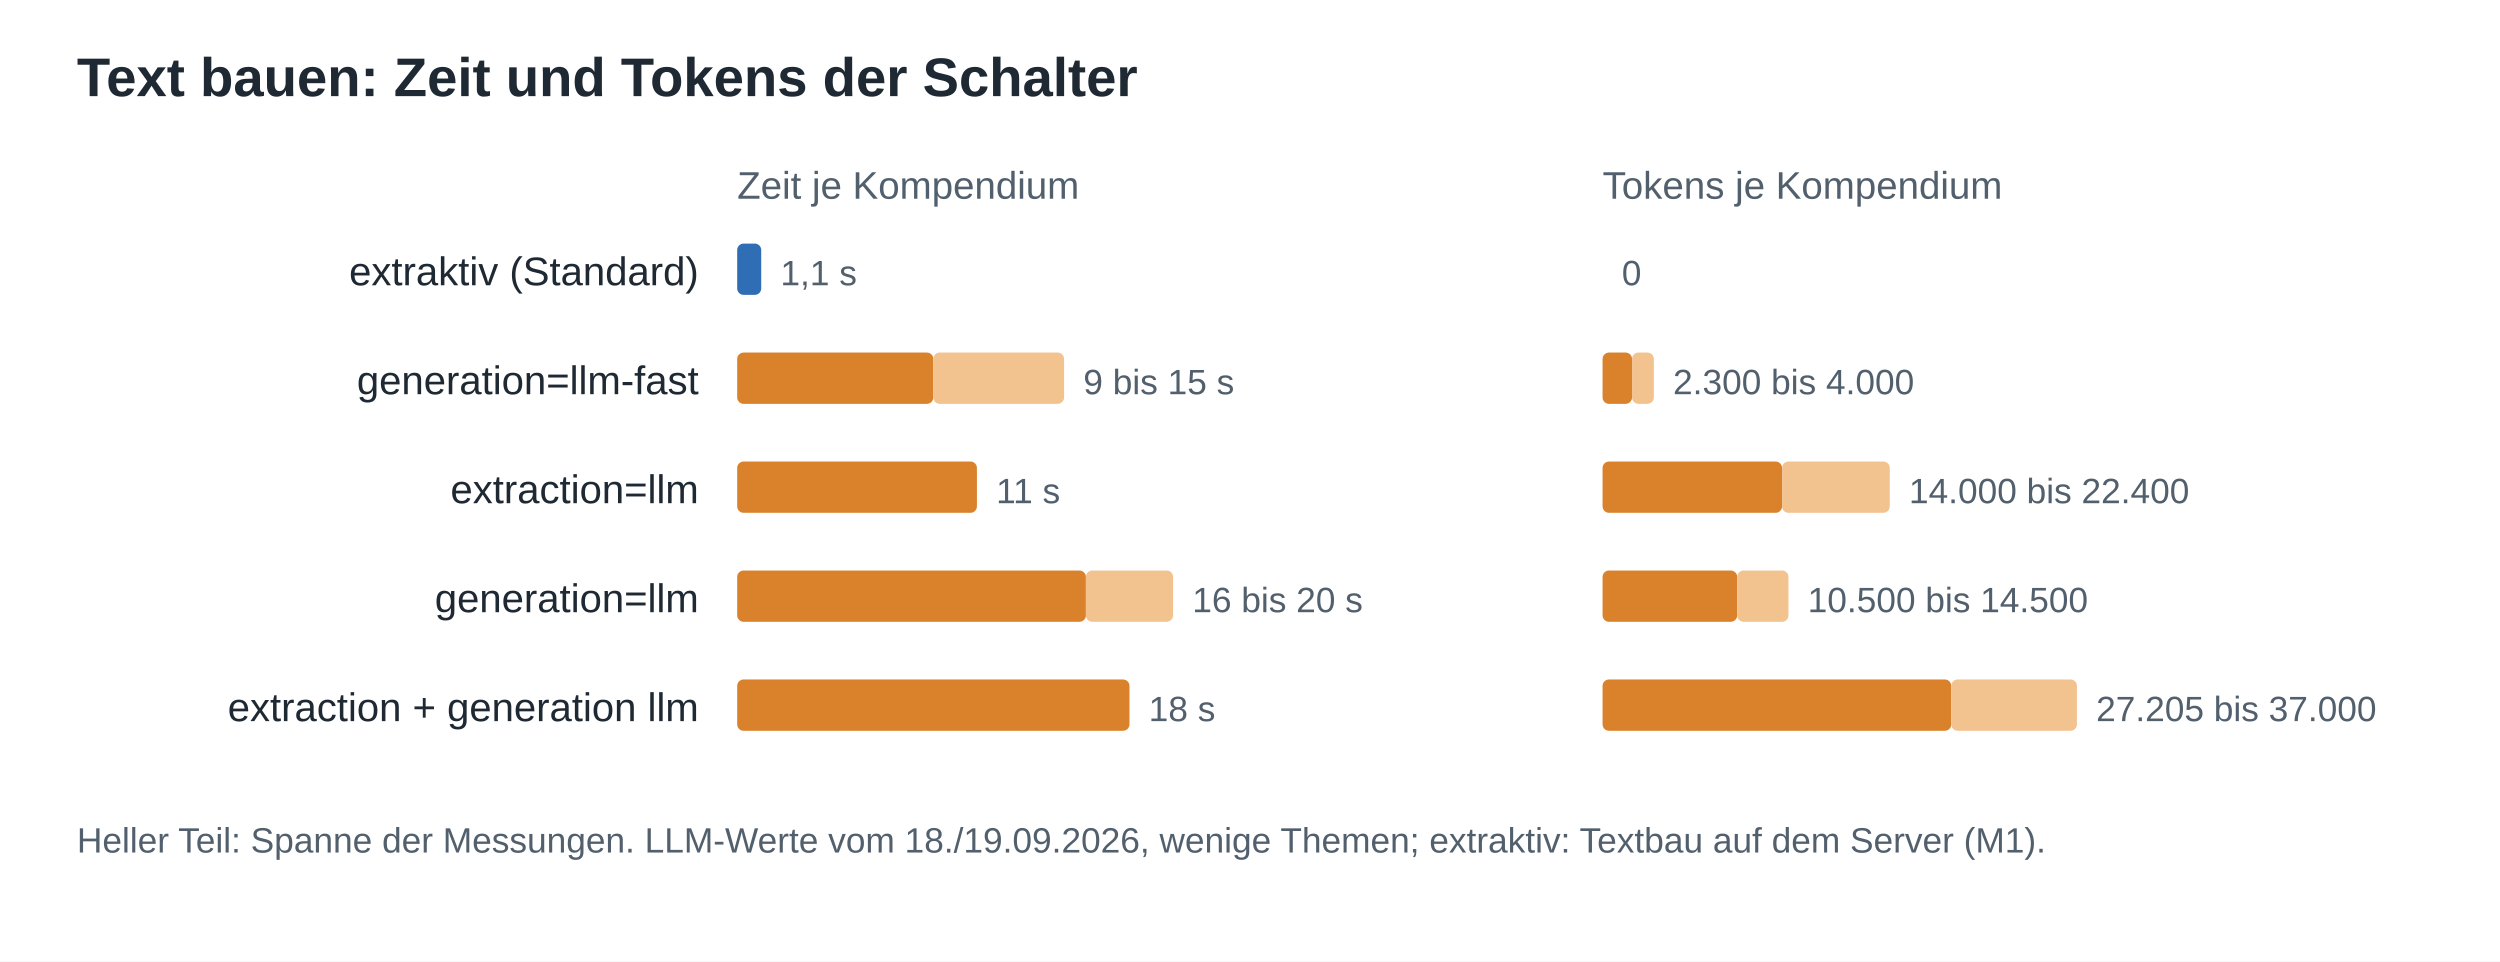
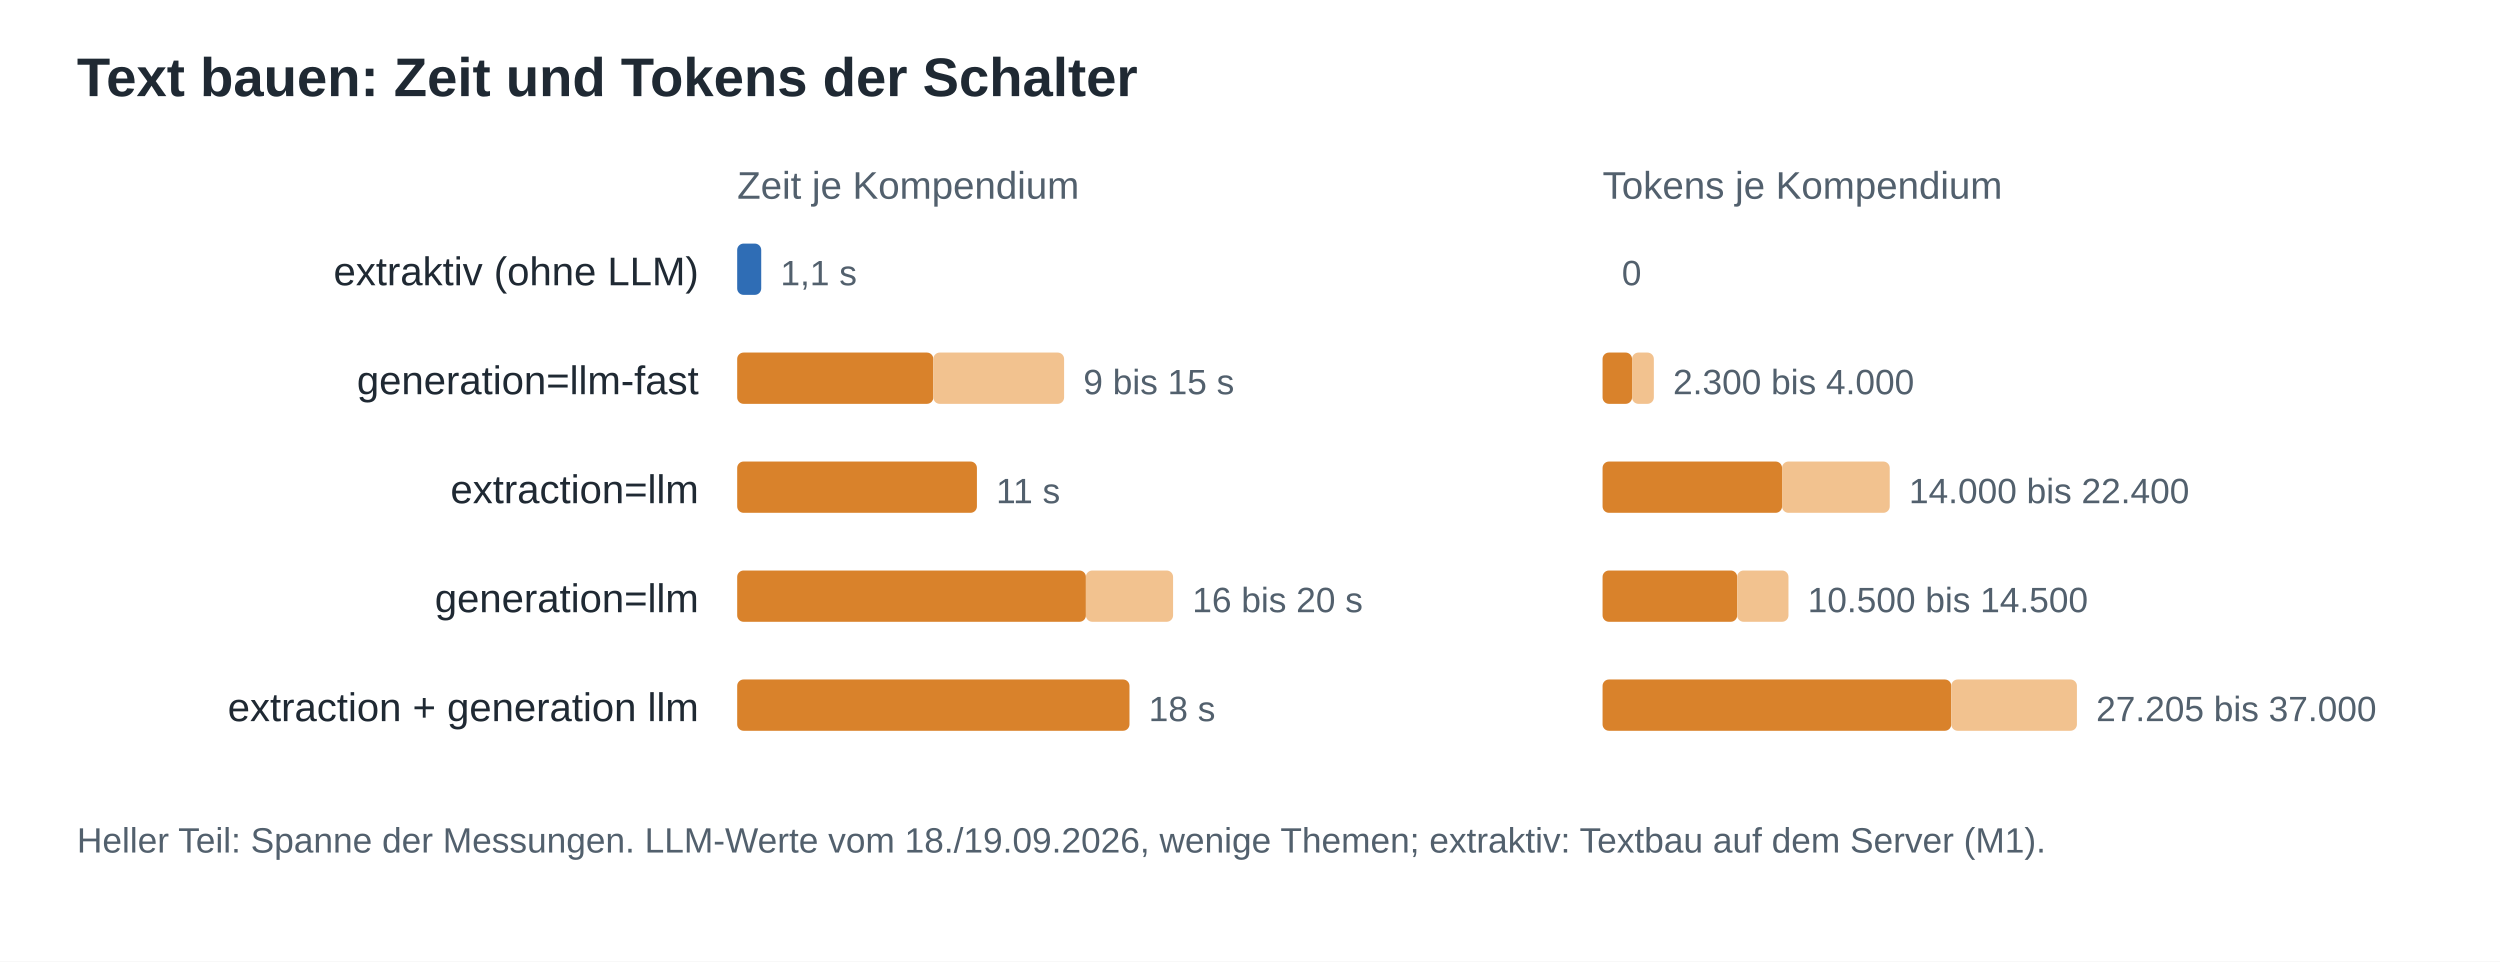
<svg xmlns="http://www.w3.org/2000/svg" width="780" height="300" viewBox="0 0 780 300" font-family="Segoe UI, Helvetica Neue, Arial, sans-serif" role="img" aria-label="Zeit und Tokens der Text-Schalter">
  <rect width="780" height="300" fill="#ffffff" />
  <text x="24.0" y="30.0" font-size="17" fill="#1f2933" text-anchor="start" font-weight="600">Text bauen: Zeit und Tokens der Schalter</text>
  <text x="230.0" y="62.0" font-size="12" fill="#52606d" text-anchor="start" font-weight="normal">Zeit je Kompendium</text>
  <text x="500.0" y="62.0" font-size="12" fill="#52606d" text-anchor="start" font-weight="normal">Tokens je Kompendium</text>
-   <text x="218.0" y="89.0" font-size="12.5" fill="#1f2933" text-anchor="end" font-weight="normal">extraktiv (Standard)</text>
+   <text x="218.0" y="89.0" font-size="12.5" fill="#1f2933" text-anchor="end" font-weight="normal">extraktiv (ohne LLM)</text>
  <rect x="230.0" y="76.0" width="7.5" height="16.0" rx="2" fill="#2f6db5" stroke="none" stroke-width="1" />
  <text x="243.5" y="89.0" font-size="11" fill="#52606d" text-anchor="start" font-weight="normal">1,1 s</text>
  <rect x="500.0" y="76.0" width="0.0" height="16.0" rx="2" fill="#2f6db5" stroke="none" stroke-width="1" />
  <text x="506.0" y="89.0" font-size="11" fill="#52606d" text-anchor="start" font-weight="normal">0</text>
  <text x="218.0" y="123.0" font-size="12.5" fill="#1f2933" text-anchor="end" font-weight="normal">generation=llm-fast</text>
  <rect x="230.0" y="110.0" width="61.2" height="16.0" rx="2" fill="#d9822b" stroke="none" stroke-width="1" />
  <rect x="291.2" y="110.0" width="40.8" height="16.0" rx="2" fill="#f2c28f" stroke="none" stroke-width="1" />
  <text x="338.0" y="123.0" font-size="11" fill="#52606d" text-anchor="start" font-weight="normal">9 bis 15 s</text>
  <rect x="500.0" y="110.0" width="9.2" height="16.0" rx="2" fill="#d9822b" stroke="none" stroke-width="1" />
  <rect x="509.2" y="110.0" width="6.8" height="16.0" rx="2" fill="#f2c28f" stroke="none" stroke-width="1" />
  <text x="522.0" y="123.0" font-size="11" fill="#52606d" text-anchor="start" font-weight="normal">2.300 bis 4.000</text>
  <text x="218.0" y="157.0" font-size="12.5" fill="#1f2933" text-anchor="end" font-weight="normal">extraction=llm</text>
  <rect x="230.0" y="144.0" width="74.8" height="16.0" rx="2" fill="#d9822b" stroke="none" stroke-width="1" />
  <text x="310.8" y="157.0" font-size="11" fill="#52606d" text-anchor="start" font-weight="normal">11 s</text>
  <rect x="500.0" y="144.0" width="56.0" height="16.0" rx="2" fill="#d9822b" stroke="none" stroke-width="1" />
  <rect x="556.0" y="144.0" width="33.6" height="16.0" rx="2" fill="#f2c28f" stroke="none" stroke-width="1" />
  <text x="595.6" y="157.0" font-size="11" fill="#52606d" text-anchor="start" font-weight="normal">14.000 bis 22.400</text>
  <text x="218.0" y="191.0" font-size="12.5" fill="#1f2933" text-anchor="end" font-weight="normal">generation=llm</text>
  <rect x="230.0" y="178.0" width="108.8" height="16.0" rx="2" fill="#d9822b" stroke="none" stroke-width="1" />
  <rect x="338.8" y="178.0" width="27.2" height="16.0" rx="2" fill="#f2c28f" stroke="none" stroke-width="1" />
  <text x="372.0" y="191.0" font-size="11" fill="#52606d" text-anchor="start" font-weight="normal">16 bis 20 s</text>
  <rect x="500.0" y="178.0" width="42.0" height="16.0" rx="2" fill="#d9822b" stroke="none" stroke-width="1" />
  <rect x="542.0" y="178.0" width="16.0" height="16.0" rx="2" fill="#f2c28f" stroke="none" stroke-width="1" />
  <text x="564.0" y="191.0" font-size="11" fill="#52606d" text-anchor="start" font-weight="normal">10.500 bis 14.500</text>
  <text x="218.0" y="225.0" font-size="12.5" fill="#1f2933" text-anchor="end" font-weight="normal">extraction + generation llm</text>
  <rect x="230.0" y="212.0" width="122.4" height="16.0" rx="2" fill="#d9822b" stroke="none" stroke-width="1" />
  <text x="358.4" y="225.0" font-size="11" fill="#52606d" text-anchor="start" font-weight="normal">18 s</text>
  <rect x="500.0" y="212.0" width="108.8" height="16.0" rx="2" fill="#d9822b" stroke="none" stroke-width="1" />
  <rect x="608.8" y="212.0" width="39.2" height="16.0" rx="2" fill="#f2c28f" stroke="none" stroke-width="1" />
  <text x="654.0" y="225.0" font-size="11" fill="#52606d" text-anchor="start" font-weight="normal">27.205 bis 37.000</text>
  <text x="24.0" y="266.0" font-size="11" fill="#52606d" text-anchor="start" font-weight="normal">Heller Teil: Spanne der Messungen. LLM-Werte vom 18./19.09.2026, wenige Themen; extraktiv: Textbau auf dem Server (M1).</text>
</svg>
